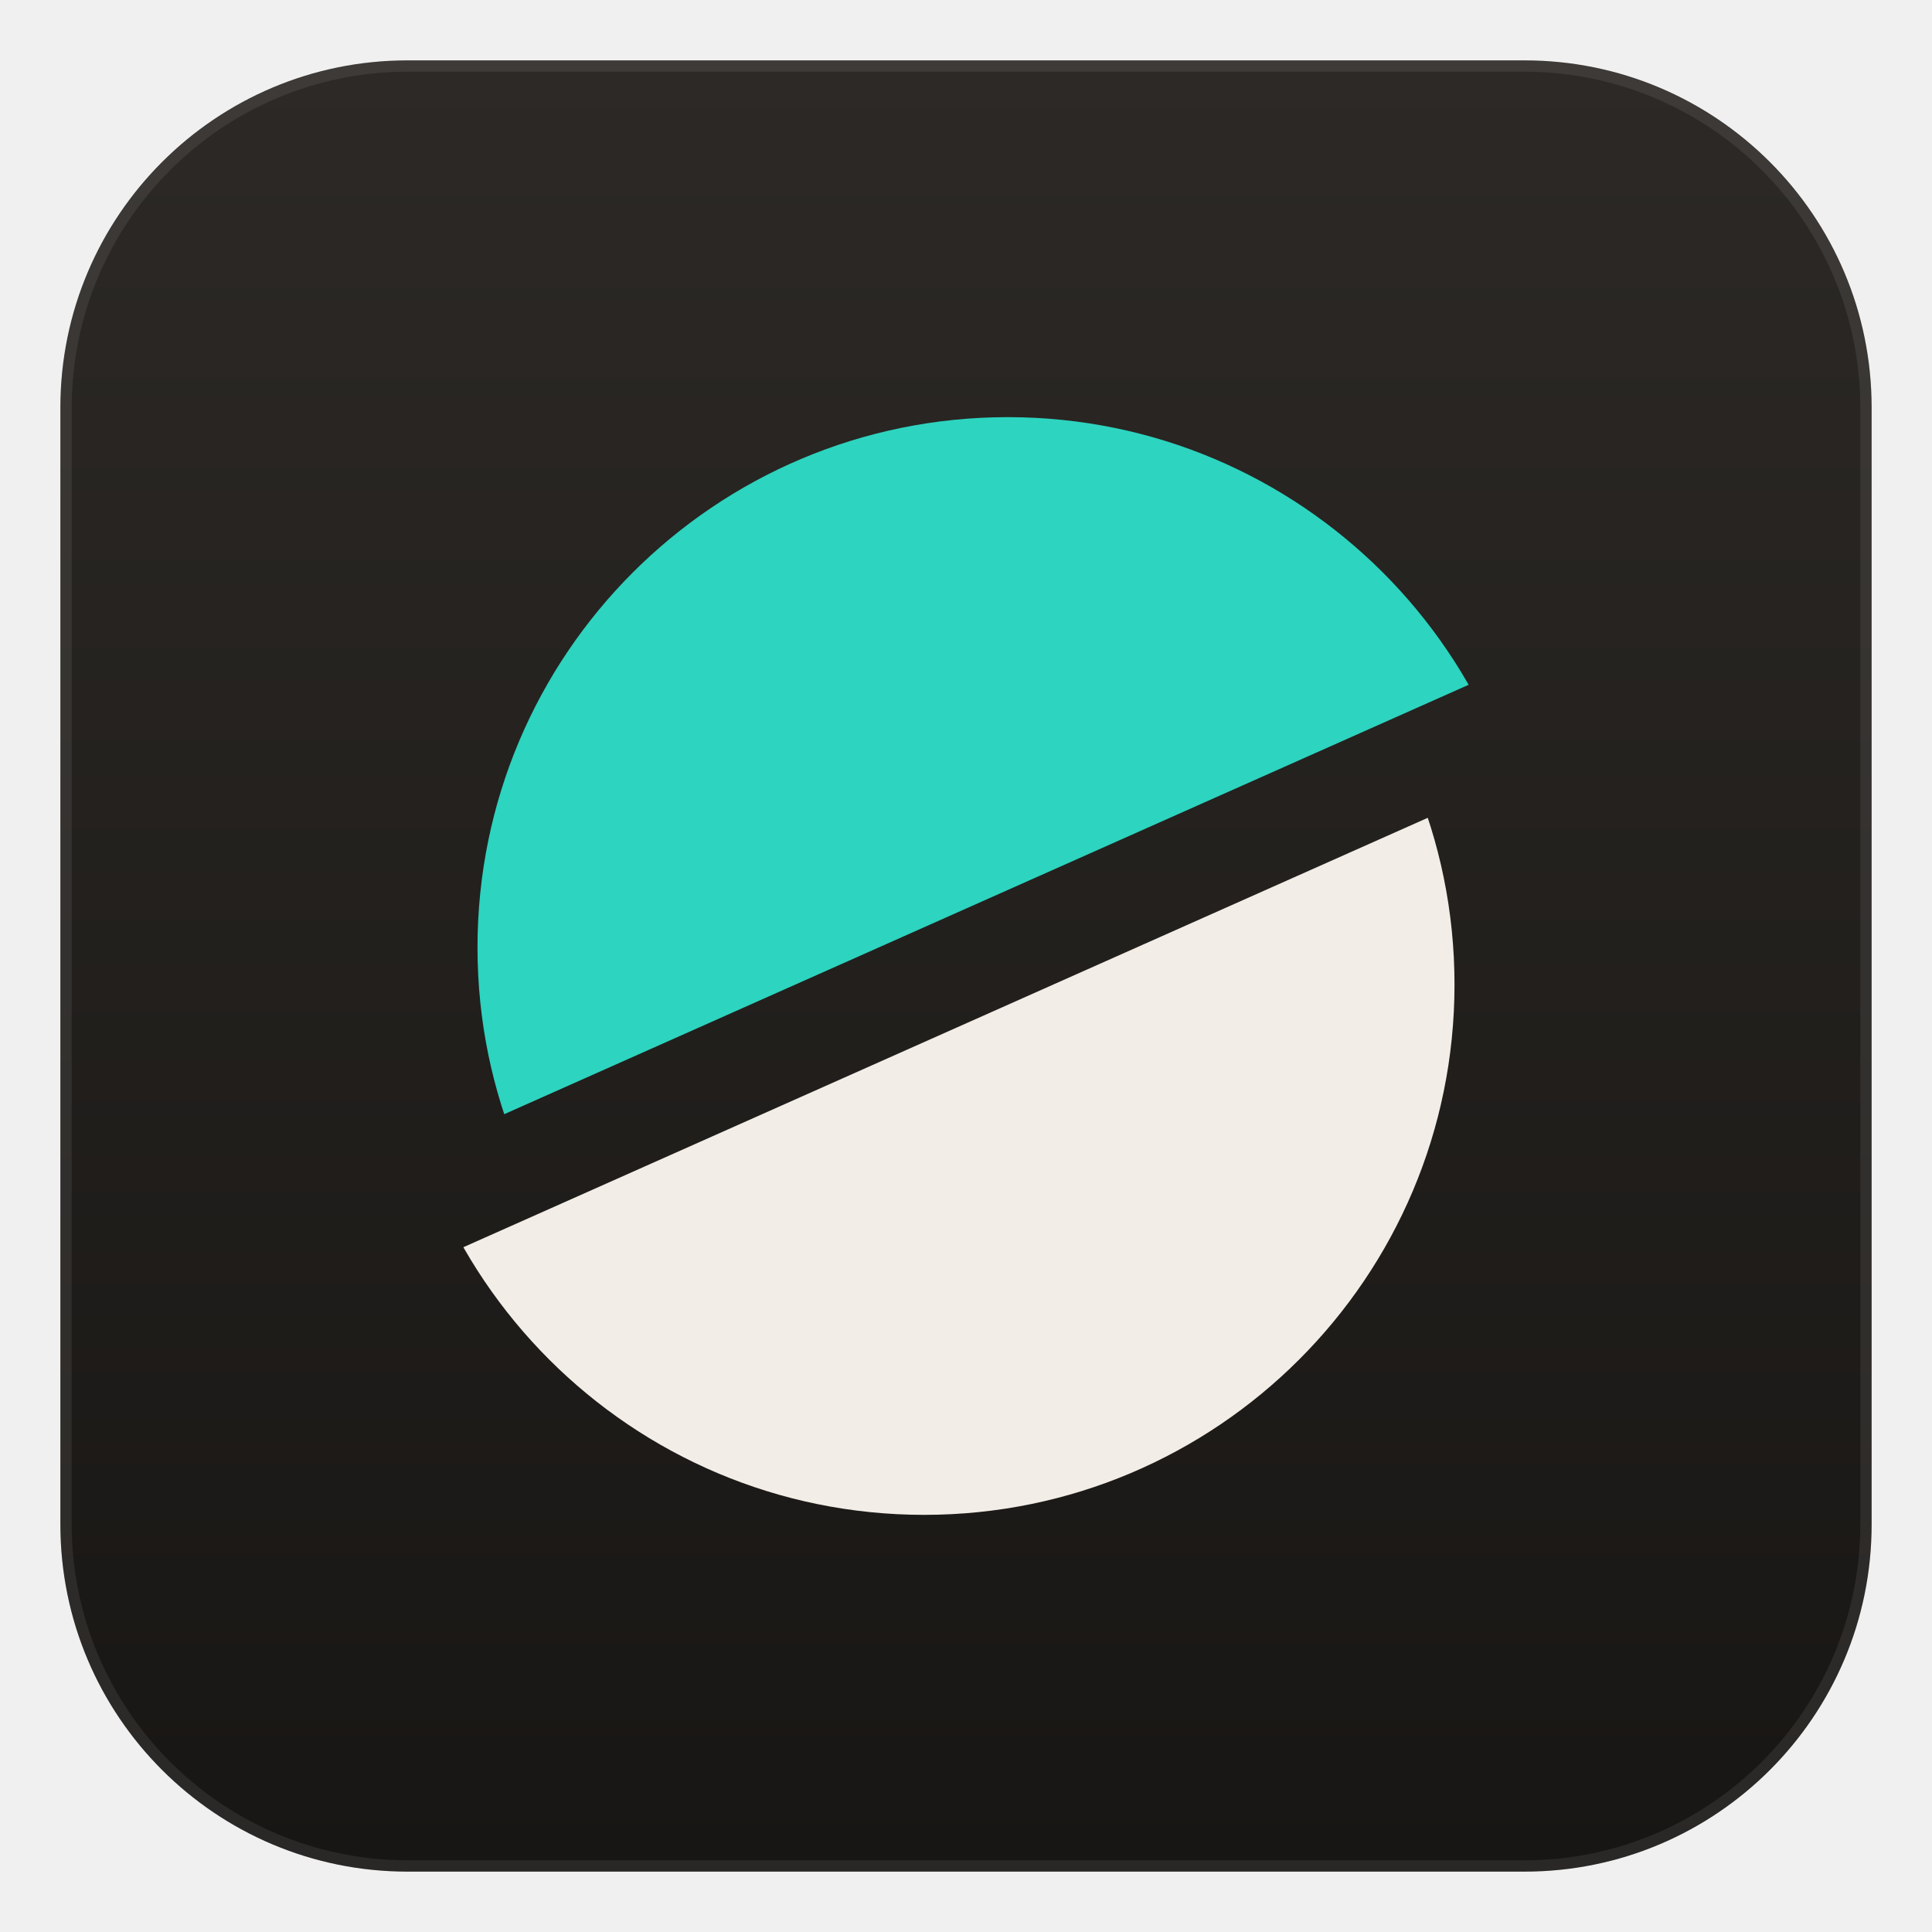
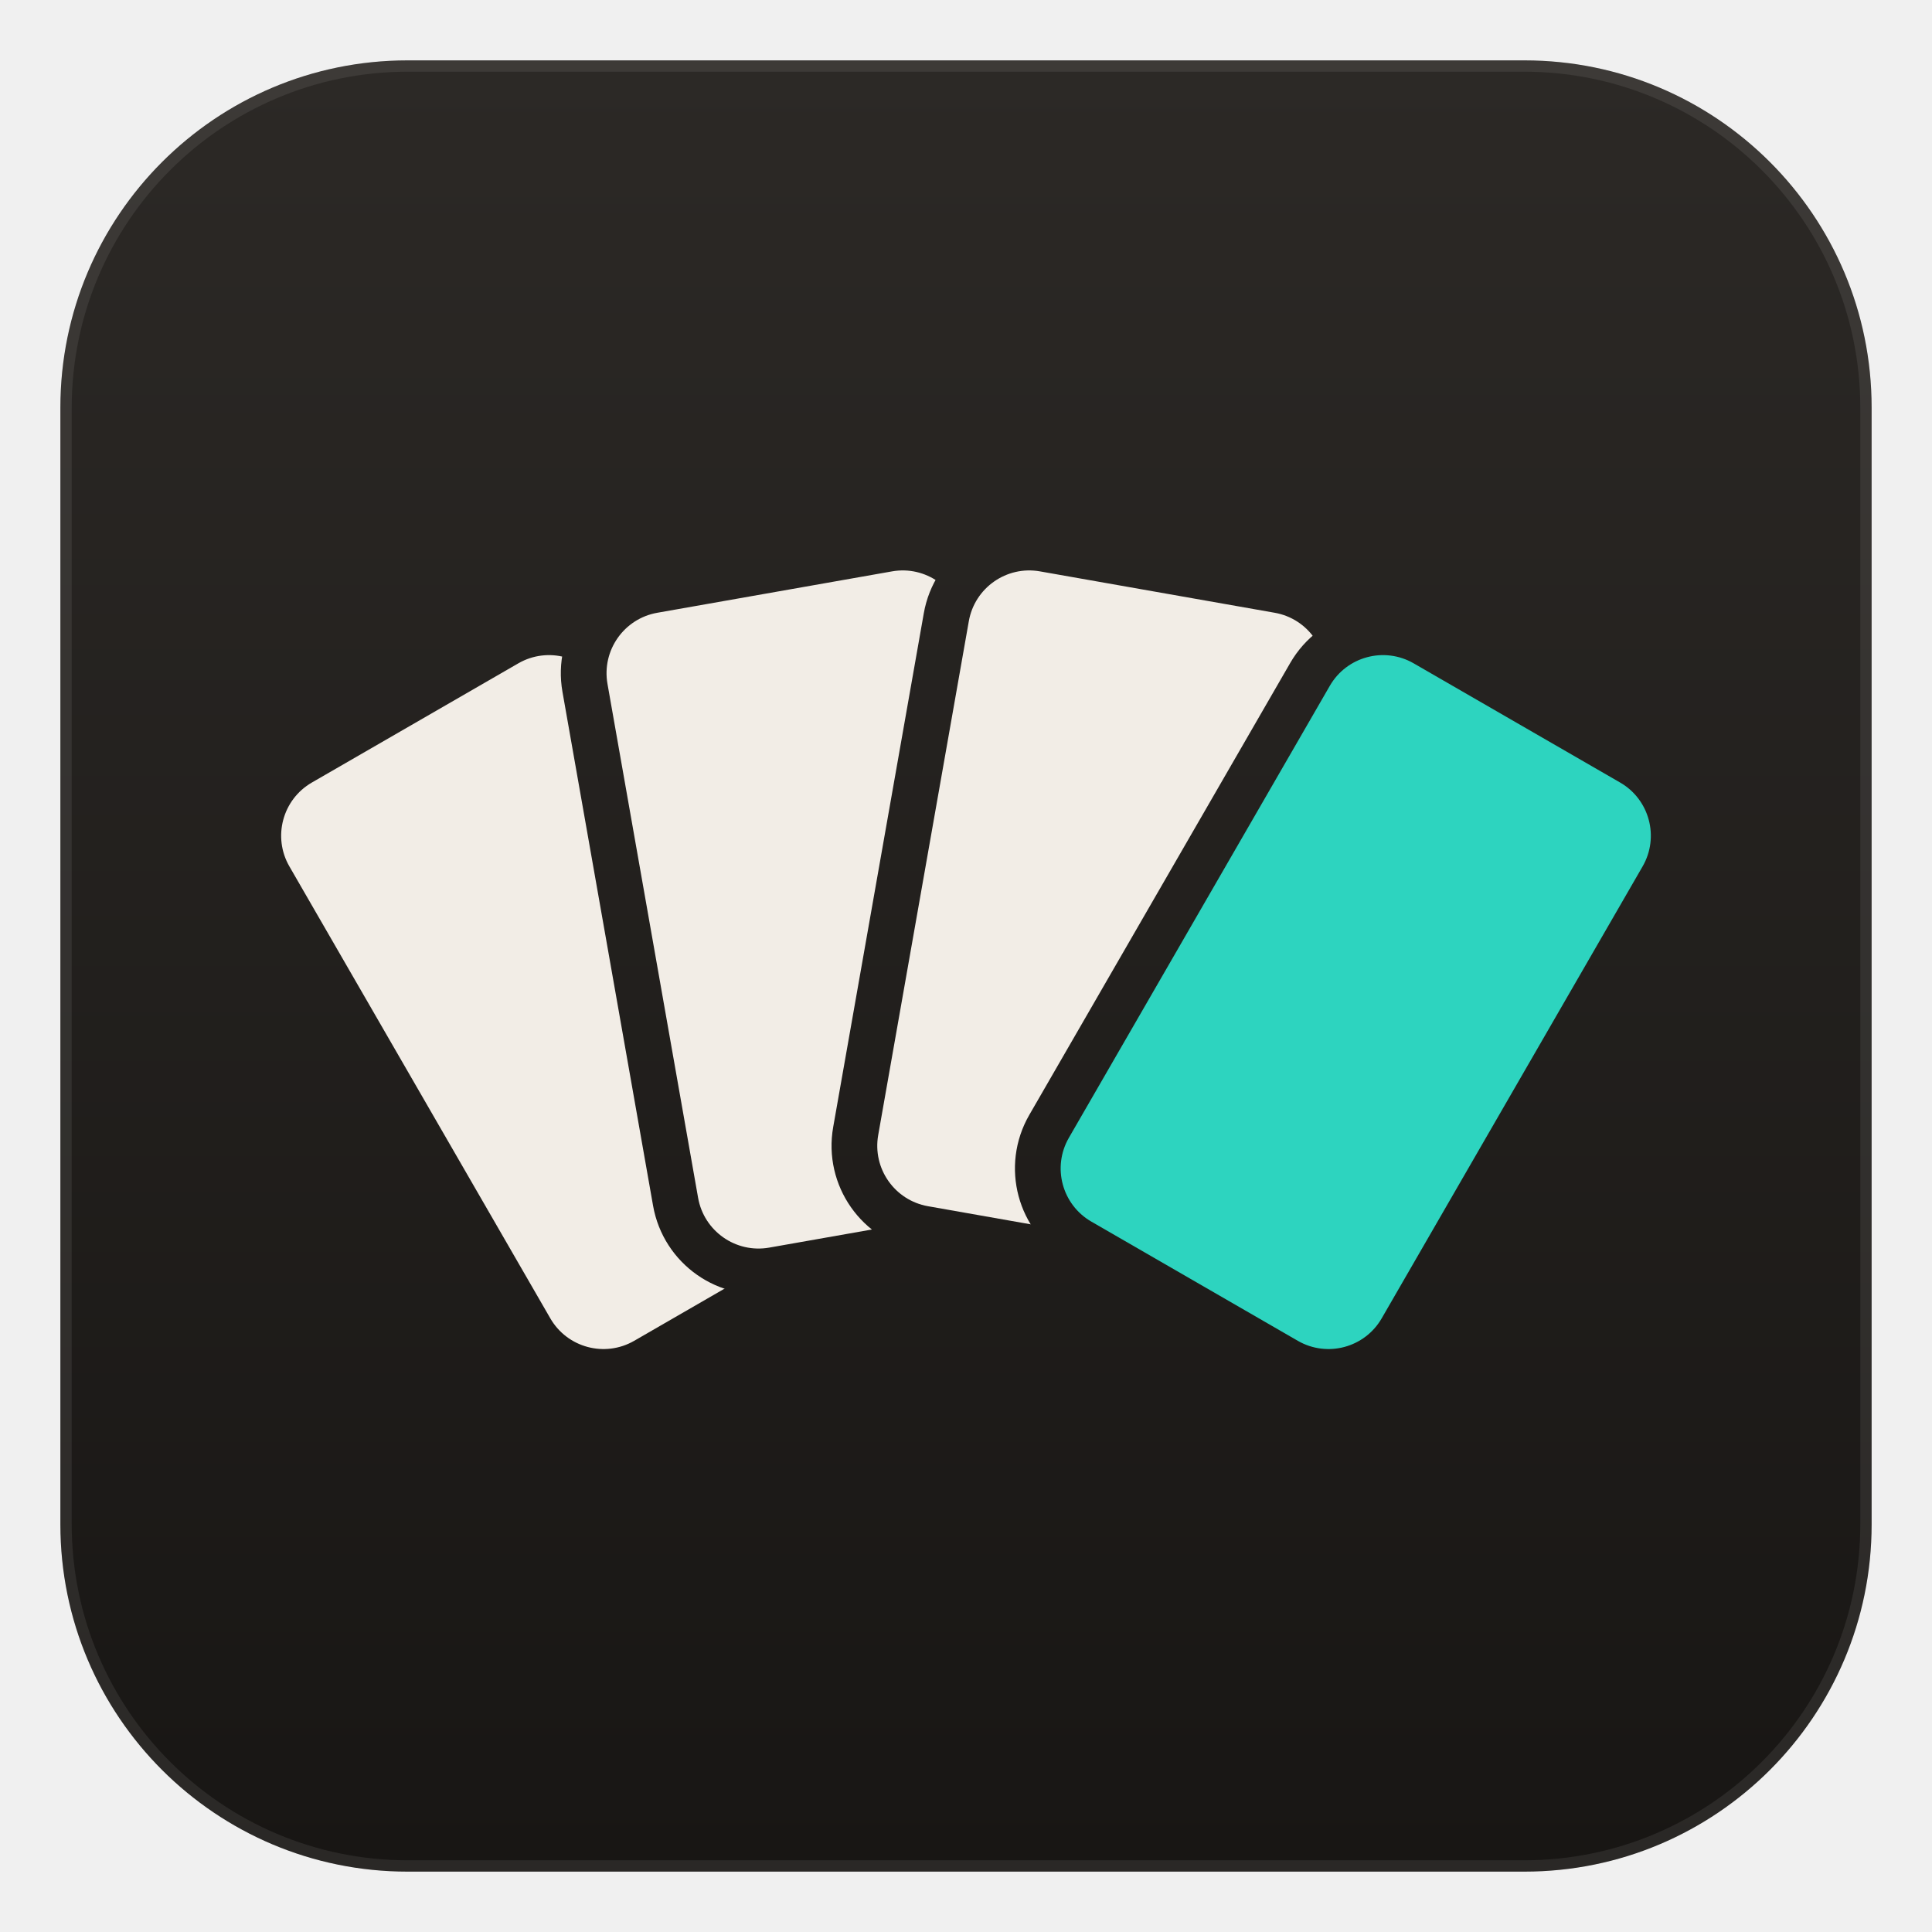
<svg xmlns="http://www.w3.org/2000/svg" width="256" height="256" viewBox="0 0 256 256">
  <defs>
-     <linearGradient id="bg13" x1="0" y1="0" x2="0" y2="1">
+     <linearGradient id="bg18" x1="0" y1="0" x2="0" y2="1">
      <stop offset="0" stop-color="#2C2926" />
      <stop offset="1" stop-color="#181614" />
    </linearGradient>
  </defs>
-   <path d="M54.00,8.00 H202.00 A46.00,46.00 0 0 1 248.00,54.00 V202.00 A46.00,46.00 0 0 1 202.00,248.00 H54.00 A46.00,46.00 0 0 1 8.00,202.00 V54.00 A46.00,46.00 0 0 1 54.00,8.00 Z" fill="url(#bg13)" />
+   <path d="M54.00,8.00 H202.00 A46.00,46.00 0 0 1 248.00,54.00 V202.00 A46.00,46.00 0 0 1 202.00,248.00 H54.00 A46.00,46.00 0 0 1 8.00,202.00 V54.00 A46.00,46.00 0 0 1 54.00,8.00 Z" fill="url(#bg18)" />
  <path d="M54.05,8.75 H201.95 A45.30,45.30 0 0 1 247.25,54.05 V201.95 A45.30,45.30 0 0 1 201.95,247.25 H54.05 A45.30,45.30 0 0 1 8.75,201.95 V54.05 A45.30,45.30 0 0 1 54.05,8.75 Z" fill="none" stroke="#fff" stroke-opacity=".08" stroke-width="1.5" />
  <g transform="translate(128 128) scale(0.3029) translate(-512 -512)">
-     <defs>
-       <clipPath id="dca11">
-         <path d="M-1324.4,1304.5 L2329.7,-322.5 L1516.3,-2149.6 L-2137.9,-522.6 Z" />
-       </clipPath>
-       <clipPath id="dcb12">
-         <path d="M-1305.7,1346.5 L2348.4,-280.5 L3161.9,1546.6 L-492.3,3173.6 Z" />
-       </clipPath>
-     </defs>
-     <g transform="translate(18.3,-8.1)">
-       <circle cx="512" cy="512" r="232" fill="#2DD4BF" clip-path="url(#dca11)" />
-     </g>
-     <g transform="translate(-18.3,8.1)">
-       <circle cx="512" cy="512" r="232" fill="#F2EDE6" clip-path="url(#dcb12)" />
+     <g transform="translate(0 -29.9)">
+       <defs>
+         <mask id="rfm14" maskUnits="userSpaceOnUse" x="-500" y="-500" width="2024" height="2024">
+           <rect x="-500" y="-500" width="2024" height="2024" fill="#fff" />
+           <path d="M459.86,371.00 H564.14 A26.86,26.86 0 0 1 591.00,397.86 V626.14 A26.86,26.86 0 0 1 564.14,653.00 H459.86 A26.86,26.86 0 0 1 433.00,626.14 V397.86 A26.86,26.86 0 0 1 459.86,371.00 Z" transform="rotate(-10.00 512.0 853.0)" fill="#000" stroke="#000" stroke-width="40" stroke-linejoin="round" />
+           <path d="M459.86,371.00 H564.14 A26.86,26.86 0 0 1 591.00,397.86 V626.14 A26.86,26.86 0 0 1 564.14,653.00 H459.86 A26.86,26.86 0 0 1 433.00,626.14 V397.86 A26.86,26.86 0 0 1 459.86,371.00 Z" transform="rotate(10.00 512.0 853.0)" fill="#000" stroke="#000" stroke-width="40" stroke-linejoin="round" />
+           <path d="M459.86,371.00 H564.14 A26.86,26.86 0 0 1 591.00,397.86 V626.14 A26.86,26.86 0 0 1 564.14,653.00 H459.86 A26.86,26.86 0 0 1 433.00,626.14 V397.86 A26.86,26.86 0 0 1 459.86,371.00 Z" transform="rotate(30.00 512.0 853.0)" fill="#000" stroke="#000" stroke-width="40" stroke-linejoin="round" />
+         </mask>
+         <mask id="rfm15" maskUnits="userSpaceOnUse" x="-500" y="-500" width="2024" height="2024">
+           <rect x="-500" y="-500" width="2024" height="2024" fill="#fff" />
+           <path d="M459.86,371.00 H564.14 A26.86,26.86 0 0 1 591.00,397.86 V626.14 A26.86,26.86 0 0 1 564.14,653.00 H459.86 A26.86,26.86 0 0 1 433.00,626.14 V397.86 A26.86,26.86 0 0 1 459.86,371.00 Z" transform="rotate(10.00 512.0 853.0)" fill="#000" stroke="#000" stroke-width="40" stroke-linejoin="round" />
+           <path d="M459.86,371.00 H564.14 A26.86,26.86 0 0 1 591.00,397.86 V626.14 A26.86,26.86 0 0 1 564.14,653.00 H459.86 A26.86,26.86 0 0 1 433.00,626.14 V397.86 A26.86,26.86 0 0 1 459.86,371.00 Z" transform="rotate(30.00 512.0 853.0)" fill="#000" stroke="#000" stroke-width="40" stroke-linejoin="round" />
+         </mask>
+         <mask id="rfm16" maskUnits="userSpaceOnUse" x="-500" y="-500" width="2024" height="2024">
+           <rect x="-500" y="-500" width="2024" height="2024" fill="#fff" />
+           <path d="M459.86,371.00 H564.14 A26.86,26.86 0 0 1 591.00,397.86 V626.14 A26.86,26.86 0 0 1 564.14,653.00 H459.86 A26.86,26.86 0 0 1 433.00,626.14 V397.86 A26.86,26.86 0 0 1 459.86,371.00 Z" transform="rotate(30.00 512.0 853.0)" fill="#000" stroke="#000" stroke-width="40" stroke-linejoin="round" />
+         </mask>
+         <mask id="rfm17" maskUnits="userSpaceOnUse" x="-500" y="-500" width="2024" height="2024">
+           <rect x="-500" y="-500" width="2024" height="2024" fill="#fff" />
+         </mask>
+       </defs>
+       <g mask="url(#rfm14)">
+         <path d="M459.86,371.00 H564.14 A26.86,26.86 0 0 1 591.00,397.86 V626.14 A26.86,26.86 0 0 1 564.14,653.00 H459.86 A26.86,26.86 0 0 1 433.00,626.14 V397.86 A26.86,26.86 0 0 1 459.86,371.00 Z" transform="rotate(-30.00 512.0 853.0)" fill="#F2EDE6" />
+       </g>
+       <g mask="url(#rfm15)">
+         <path d="M459.86,371.00 H564.14 A26.86,26.86 0 0 1 591.00,397.86 V626.14 A26.86,26.86 0 0 1 564.14,653.00 H459.86 A26.86,26.86 0 0 1 433.00,626.14 V397.86 A26.86,26.86 0 0 1 459.86,371.00 Z" transform="rotate(-10.00 512.0 853.0)" fill="#F2EDE6" />
+       </g>
+       <g mask="url(#rfm16)">
+         <path d="M459.86,371.00 H564.14 A26.86,26.86 0 0 1 591.00,397.86 V626.14 A26.86,26.86 0 0 1 564.14,653.00 H459.86 A26.86,26.86 0 0 1 433.00,626.14 V397.86 A26.86,26.86 0 0 1 459.86,371.00 Z" transform="rotate(10.00 512.0 853.0)" fill="#F2EDE6" />
+       </g>
+       <g mask="url(#rfm17)">
+         <path d="M459.86,371.00 H564.14 A26.86,26.86 0 0 1 591.00,397.86 V626.14 A26.86,26.86 0 0 1 564.14,653.00 H459.86 A26.86,26.86 0 0 1 433.00,626.14 V397.86 A26.86,26.86 0 0 1 459.86,371.00 Z" transform="rotate(30.00 512.0 853.0)" fill="#2DD4BF" />
+       </g>
    </g>
  </g>
</svg>
